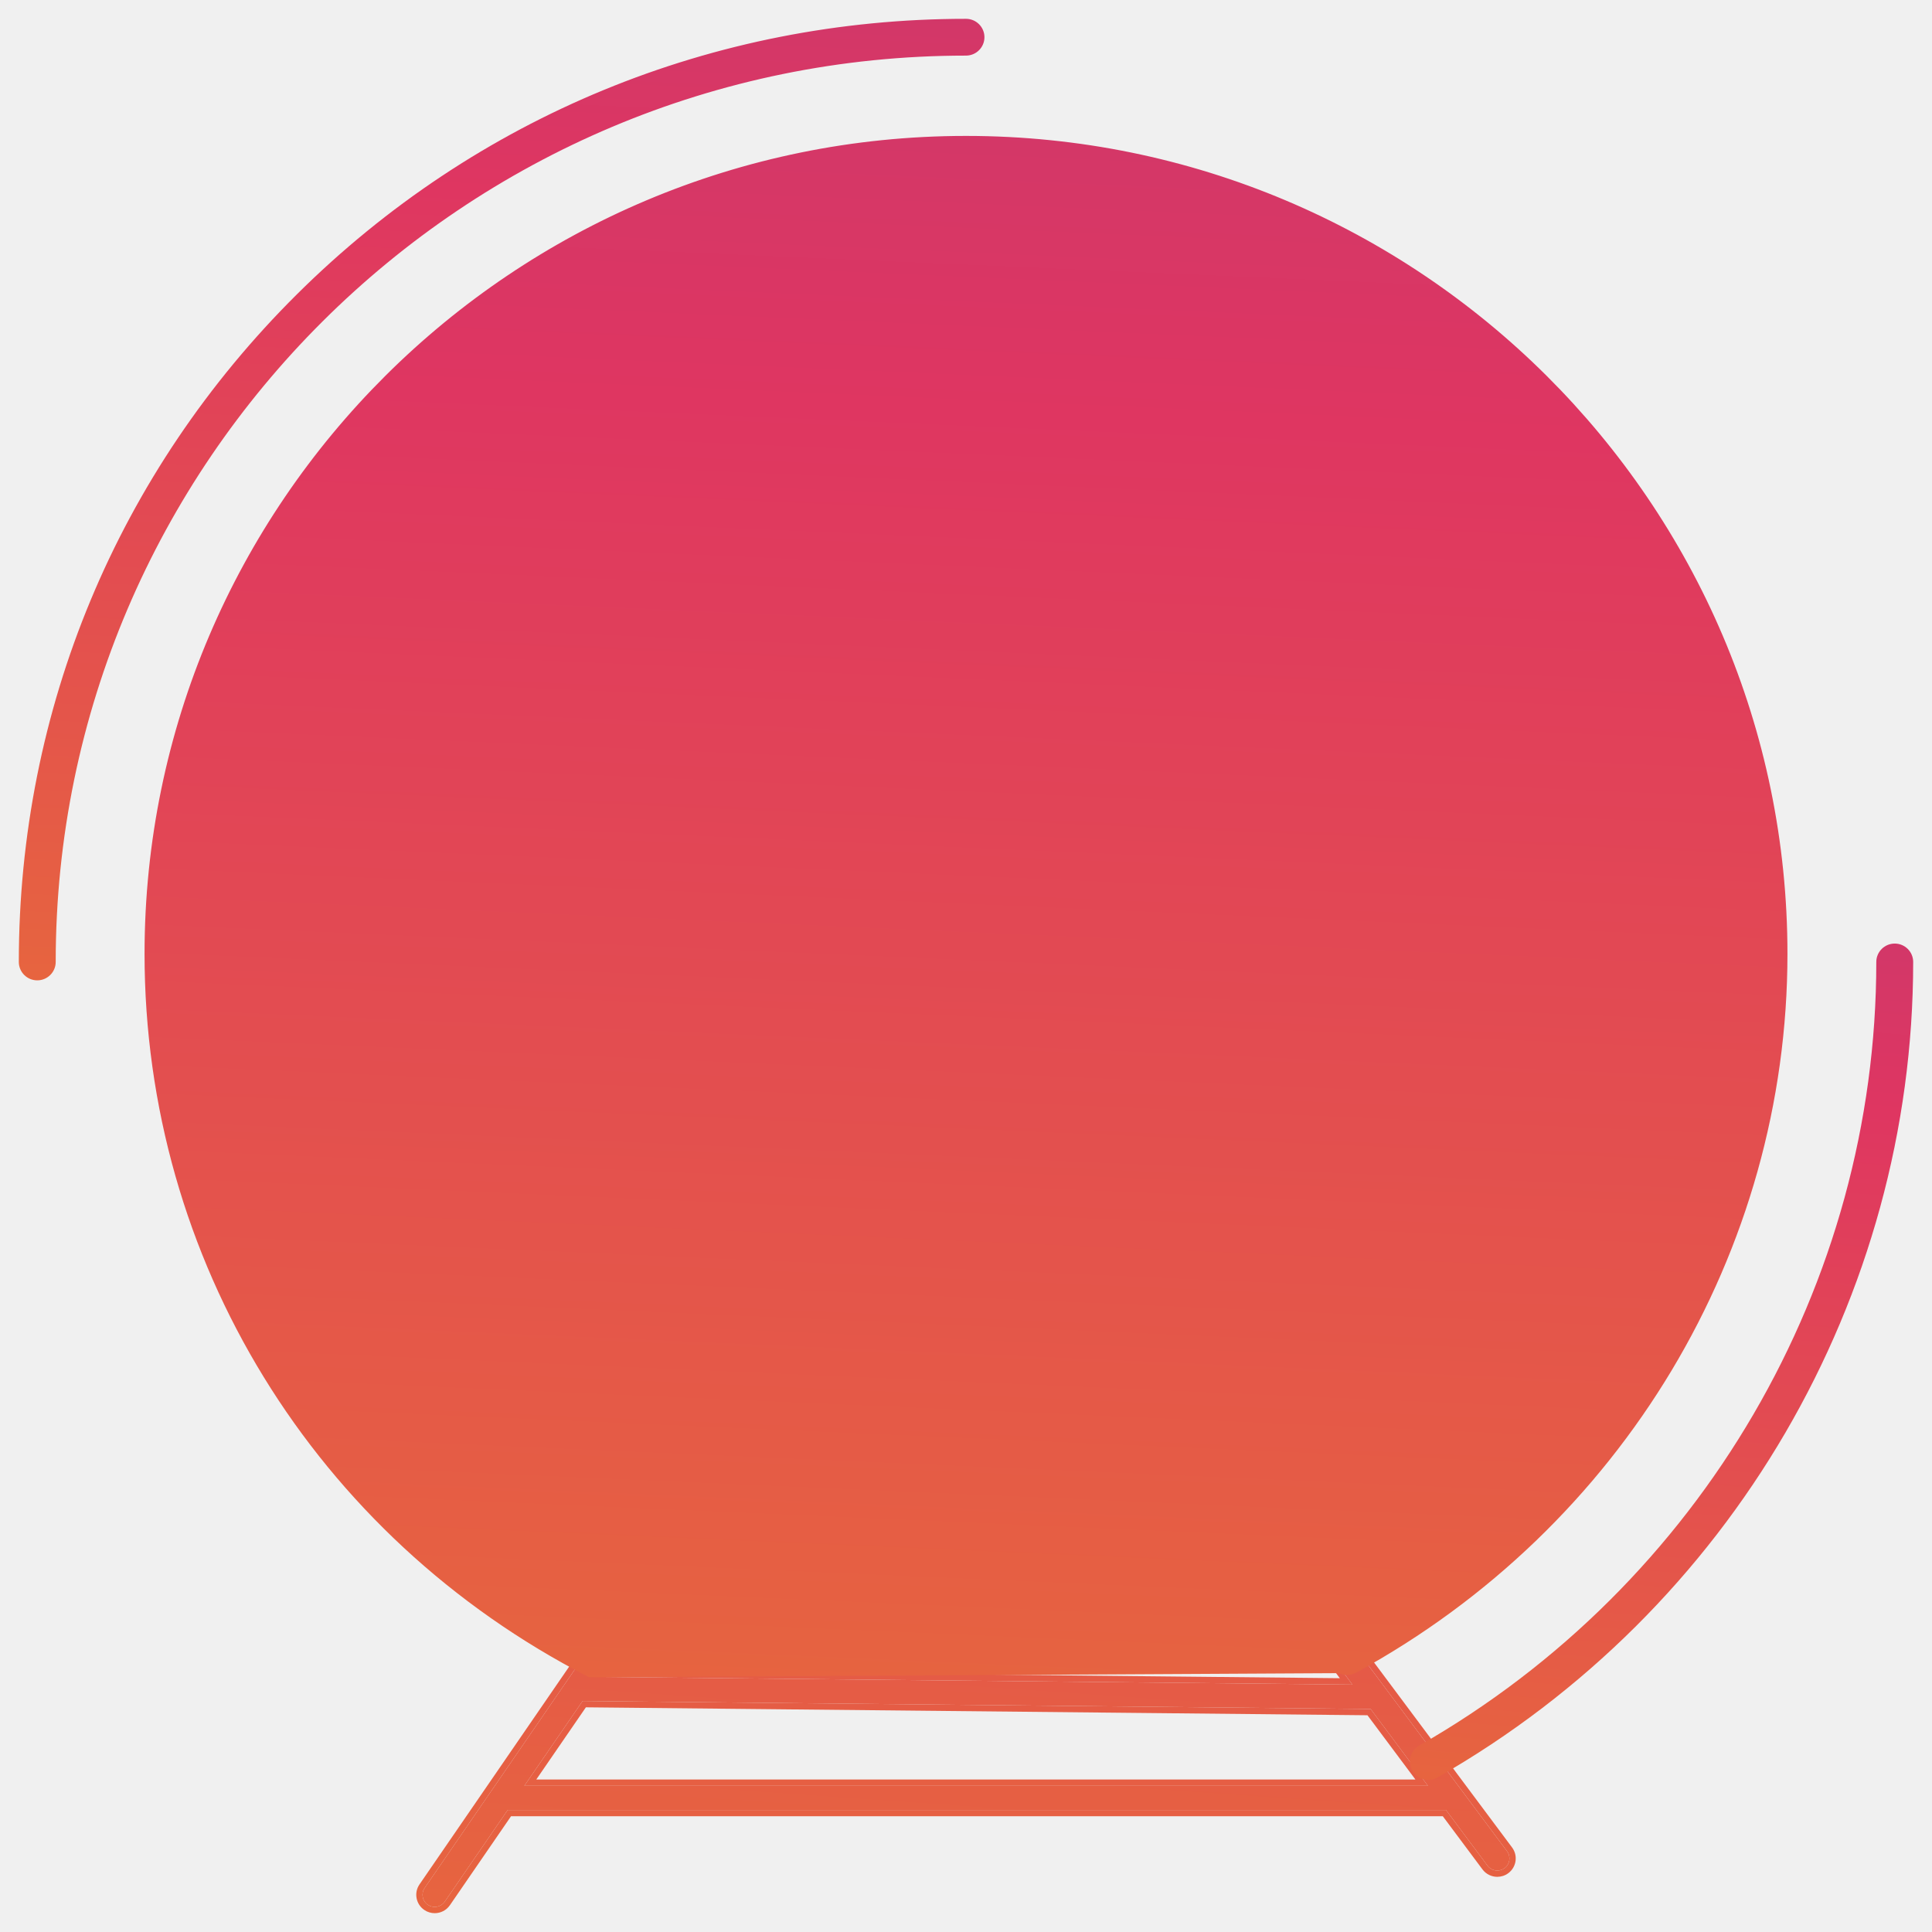
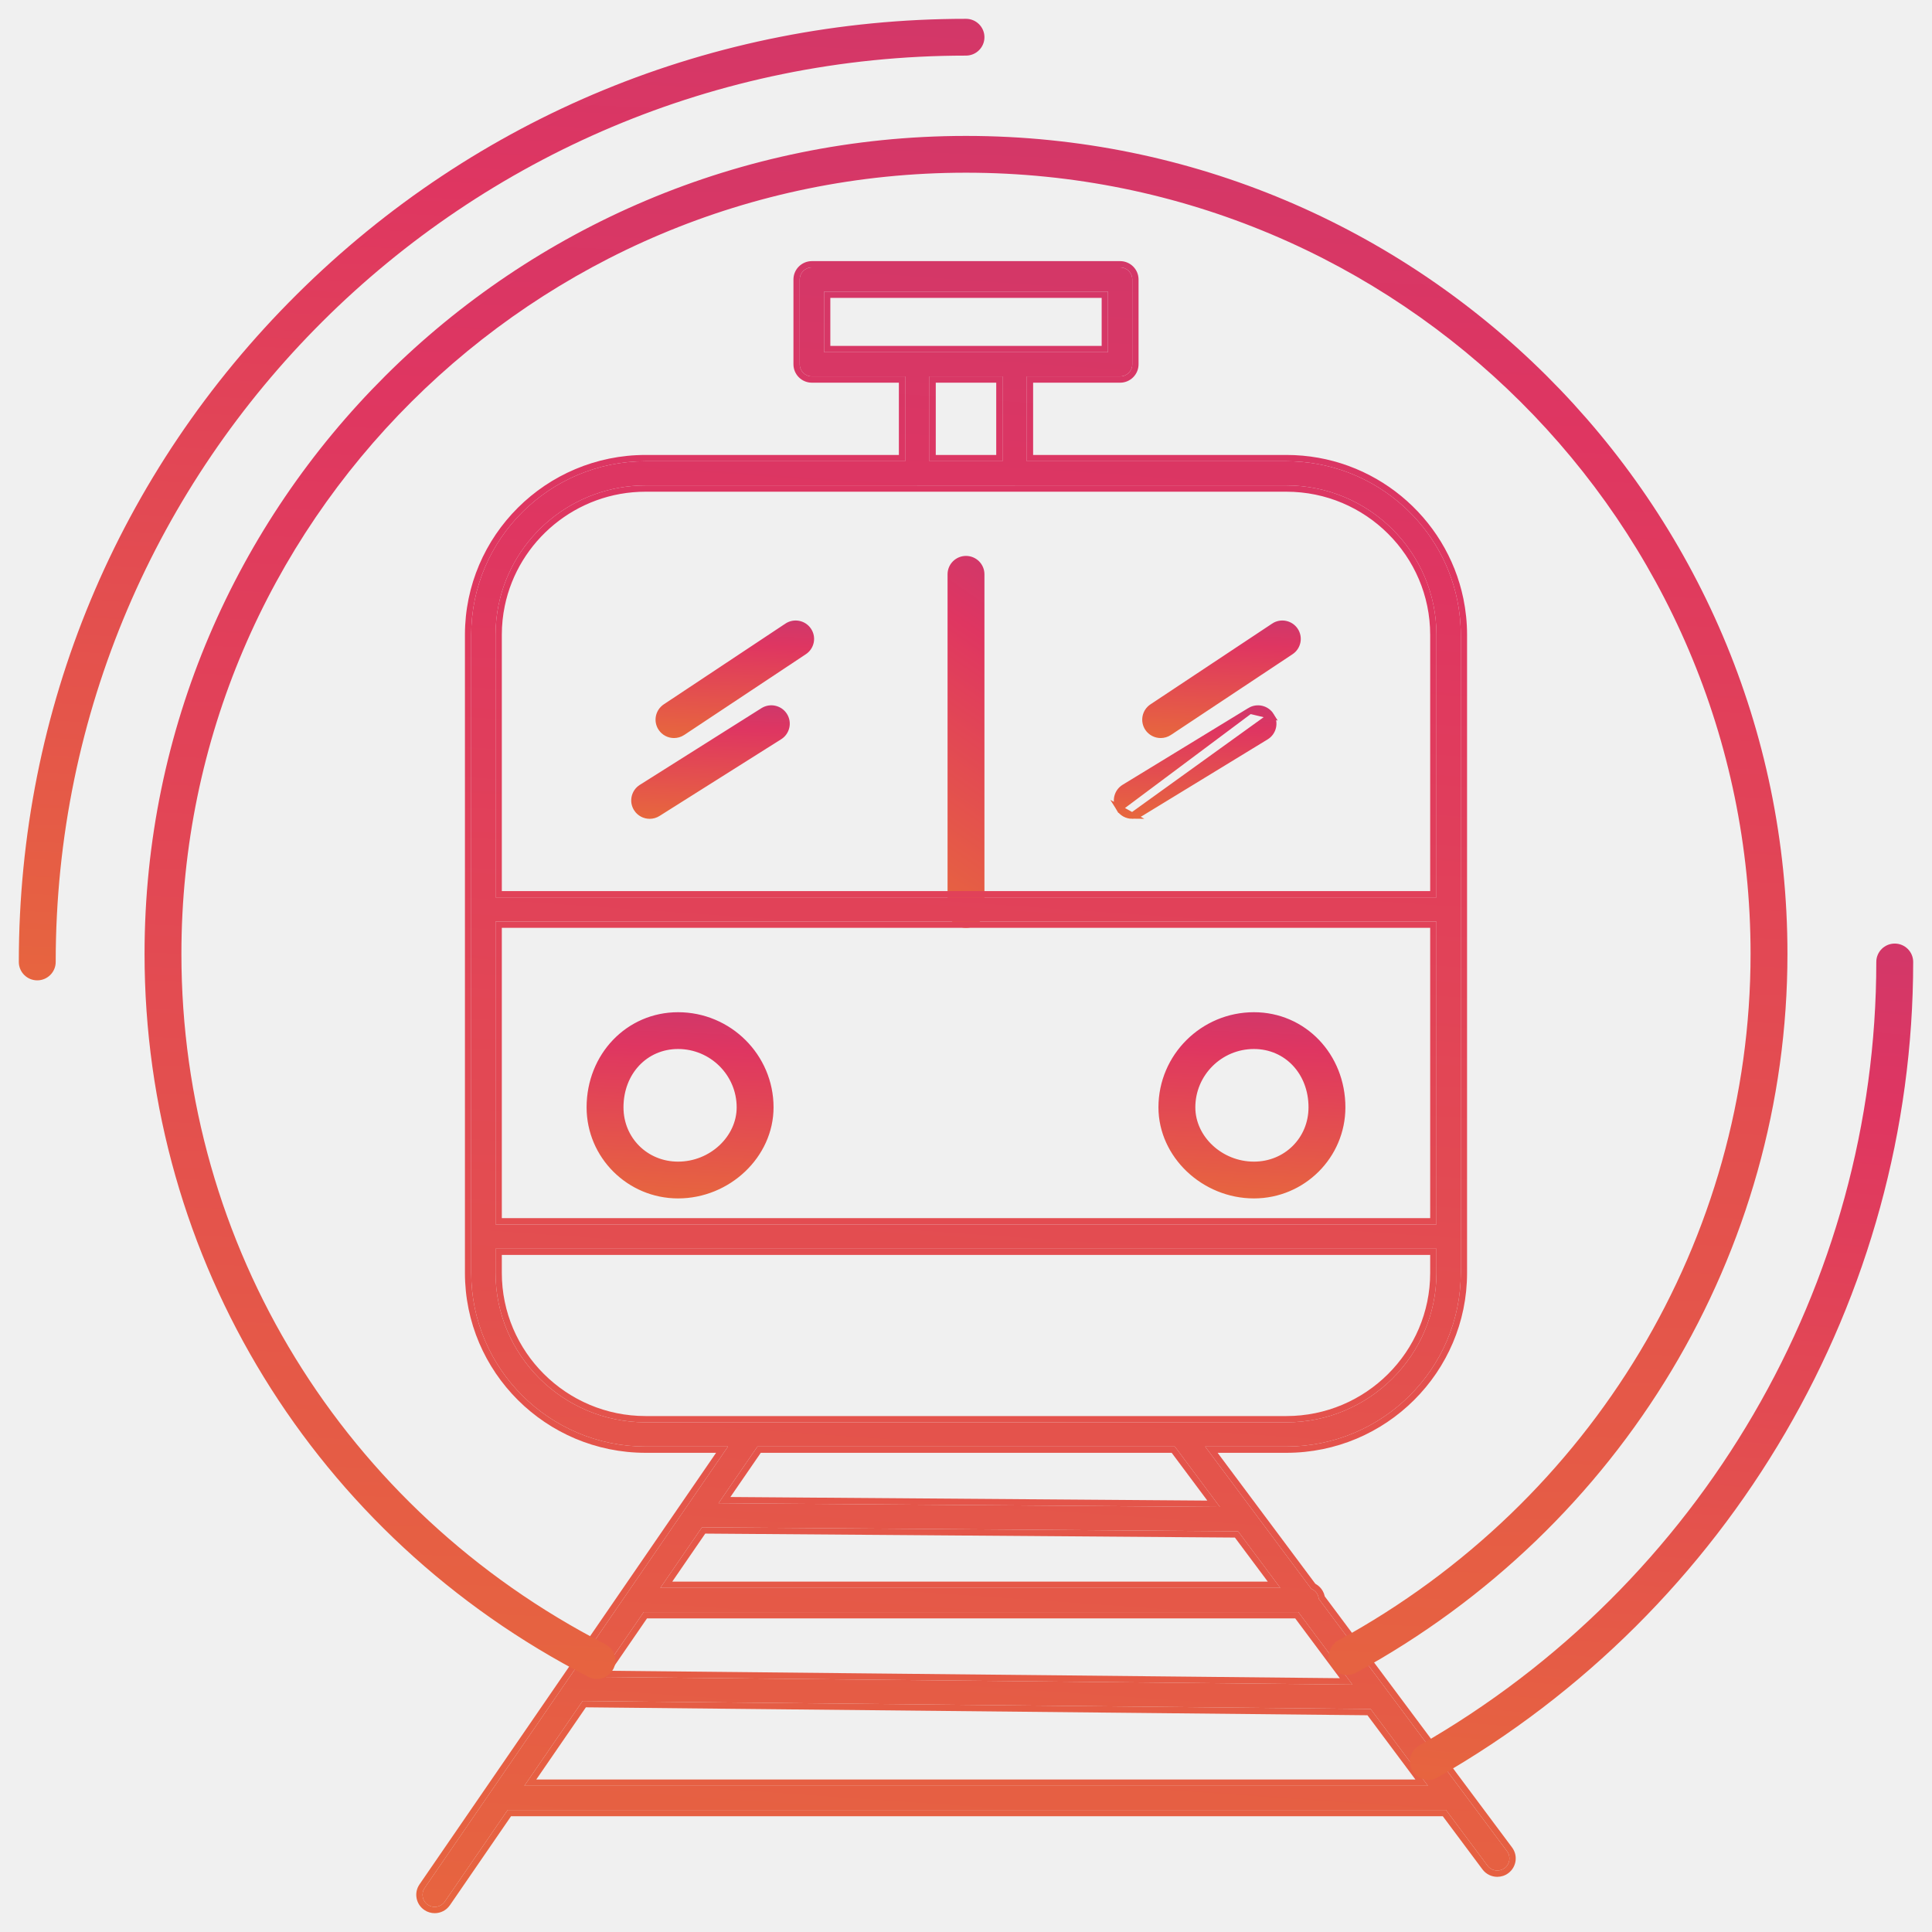
<svg xmlns="http://www.w3.org/2000/svg" width="77" height="77" viewBox="0 0 77 77" fill="none">
  <path d="M37.89 36.247C37.89 36.583 38.164 36.855 38.5 36.855C38.836 36.855 39.11 36.583 39.11 36.247C39.11 36.247 39.11 36.247 39.11 36.247L39.11 22.889C39.11 22.552 38.836 22.281 38.5 22.281C38.164 22.281 37.89 22.552 37.89 22.889V36.247Z" fill="url(#paint0_linear)" stroke="url(#paint1_linear)" stroke-width="0.25" />
  <path d="M23.504 44.133C23.504 46.066 25.084 47.638 27.024 47.638C29.015 47.638 30.705 46.04 30.705 44.133C30.705 42.111 29.053 40.467 27.024 40.467C25.046 40.467 23.504 42.084 23.504 44.133ZM24.724 44.133C24.724 42.727 25.718 41.683 27.024 41.683C28.381 41.683 29.485 42.783 29.485 44.133C29.485 45.365 28.365 46.422 27.024 46.422C25.733 46.422 24.724 45.417 24.724 44.133Z" fill="url(#paint2_linear)" stroke="url(#paint3_linear)" stroke-width="0.25" />
  <path d="M46.295 44.133C46.295 46.04 47.986 47.638 49.976 47.638C51.917 47.638 53.496 46.066 53.496 44.133C53.496 42.084 51.954 40.467 49.976 40.467C47.947 40.467 46.295 42.111 46.295 44.133ZM47.515 44.133C47.515 42.783 48.619 41.683 49.976 41.683C51.283 41.683 52.276 42.727 52.276 44.133C52.276 45.417 51.267 46.422 49.976 46.422C48.635 46.422 47.515 45.365 47.515 44.133Z" fill="url(#paint4_linear)" stroke="url(#paint5_linear)" stroke-width="0.25" />
  <path d="M26.524 28.176L26.524 28.176C26.244 28.363 26.167 28.74 26.355 29.02C26.472 29.195 26.666 29.29 26.862 29.29C26.979 29.29 27.096 29.257 27.2 29.188L32.049 25.969L32.049 25.969C32.329 25.783 32.406 25.405 32.218 25.126C32.032 24.847 31.653 24.772 31.373 24.957L31.373 24.957L26.524 28.176Z" fill="url(#paint6_linear)" stroke="url(#paint7_linear)" stroke-width="0.25" />
-   <path d="M25.377 32.226L25.377 32.227L26.218 32.415L31.067 29.357L31.067 29.357C31.352 29.177 31.437 28.802 31.257 28.518L31.257 28.518C31.076 28.234 30.7 28.15 30.415 28.329L30.415 28.329L25.566 31.387L25.566 31.387C25.282 31.567 25.197 31.943 25.377 32.226Z" fill="url(#paint8_linear)" stroke="url(#paint9_linear)" stroke-width="0.25" />
-   <path d="M45.751 29.02C45.869 29.195 46.063 29.29 46.259 29.29C46.375 29.29 46.493 29.257 46.597 29.188L46.597 29.188L51.446 25.969C51.726 25.783 51.802 25.405 51.615 25.126C51.428 24.847 51.05 24.772 50.77 24.957L50.77 24.958L45.921 28.176C45.921 28.176 45.92 28.176 45.92 28.176C45.64 28.363 45.564 28.74 45.751 29.02ZM45.751 29.02L45.855 28.951L45.751 29.02C45.751 29.02 45.751 29.02 45.751 29.02Z" fill="url(#paint10_linear)" stroke="url(#paint11_linear)" stroke-width="0.25" />
-   <path d="M44.809 31.383C44.521 31.558 44.431 31.933 44.607 32.219M44.809 31.383L44.874 31.49L44.809 31.383L44.809 31.383ZM44.809 31.383L49.819 28.325M44.607 32.219L49.885 28.432M44.607 32.219C44.722 32.407 44.923 32.509 45.128 32.509C45.236 32.509 45.346 32.48 45.446 32.42C45.446 32.42 45.446 32.42 45.446 32.42L50.456 29.362C50.744 29.187 50.834 28.812 50.658 28.526C50.482 28.24 50.106 28.15 49.819 28.325M44.607 32.219L49.885 28.432M49.819 28.325L49.885 28.432M49.819 28.325L49.819 28.325L49.885 28.432" fill="url(#paint12_linear)" stroke="url(#paint13_linear)" stroke-width="0.25" />
+   <path d="M25.377 32.226L25.377 32.227C25.493 32.409 25.691 32.509 25.893 32.509C26.004 32.509 26.117 32.479 26.218 32.415C26.218 32.415 26.218 32.415 26.218 32.415L31.067 29.357L31.067 29.357C31.352 29.177 31.437 28.802 31.257 28.518L31.257 28.518C31.076 28.234 30.7 28.15 30.415 28.329L30.415 28.329L25.566 31.387L25.566 31.387C25.282 31.567 25.197 31.943 25.377 32.226Z" fill="url(#paint8_linear)" stroke="url(#paint9_linear)" stroke-width="0.25" />
+   <path d="M50.77 24.957L50.77 24.958L45.921 28.176C45.64 28.363 45.564 28.74 45.751 29.02C45.869 29.195 46.063 29.29 46.259 29.29C46.375 29.29 46.493 29.257 46.597 29.188L46.597 29.188L51.446 25.969C51.726 25.783 51.802 25.405 51.615 25.126C51.428 24.847 51.05 24.772 50.77 24.957Z" fill="url(#paint10_linear)" stroke="url(#paint11_linear)" stroke-width="0.25" />
+   <path d="M45.128 32.509C44.923 32.509 44.722 32.407 44.607 32.219L45.128 32.509ZM45.128 32.509C45.236 32.509 45.346 32.48 45.446 32.42L50.456 29.362C50.456 29.362 50.456 29.362 50.456 29.362C50.744 29.187 50.834 28.812 50.658 28.526M45.128 32.509L50.658 28.526M50.658 28.526C50.482 28.24 50.106 28.15 49.819 28.325L50.658 28.526ZM44.809 31.383C44.521 31.558 44.431 31.933 44.607 32.219L49.819 28.325L44.809 31.383C44.809 31.383 44.809 31.383 44.809 31.383Z" fill="url(#paint12_linear)" stroke="url(#paint13_linear)" stroke-width="0.25" />
  <mask id="path-8-outside-1" maskUnits="userSpaceOnUse" x="15.84" y="9.657" width="45" height="67" fill="black">
    <rect fill="white" x="15.84" y="9.657" width="45" height="67" />
    <path fill-rule="evenodd" clip-rule="evenodd" d="M44.642 15.002H40.925V18.382H51.269C54.623 18.382 57.429 20.759 58.078 23.909C58.171 24.36 58.22 24.825 58.22 25.302V36.246V49.283V50.731C58.22 54.547 55.102 57.652 51.269 57.652H48.031L52.26 63.321C52.424 63.387 52.544 63.54 52.56 63.723L60.064 73.781C60.223 73.995 60.179 74.297 59.964 74.456C59.877 74.52 59.775 74.551 59.675 74.551C59.527 74.551 59.38 74.484 59.285 74.356L57.63 72.137H20.235L17.726 75.79C17.632 75.926 17.48 76 17.325 76C17.231 76 17.135 75.972 17.052 75.915C16.83 75.765 16.774 75.465 16.925 75.244L29.014 57.652H25.731C21.898 57.652 18.78 54.547 18.78 50.731V49.283V36.246V25.302C18.78 21.486 21.898 18.382 25.731 18.382H36.075V15.002H32.358C32.09 15.002 31.873 14.786 31.873 14.519V11.139C31.873 10.873 32.09 10.657 32.358 10.657H44.642C44.91 10.657 45.127 10.873 45.127 11.139V14.519C45.127 14.786 44.91 15.002 44.642 15.002ZM20.899 71.172H56.909L54.627 68.113L23.22 67.794L20.899 71.172ZM23.879 66.835L53.901 67.14L51.746 64.251H25.655L23.879 66.835ZM49.344 61.031L51.026 63.285H26.318L27.977 60.871C27.982 60.871 27.986 60.871 27.99 60.871L49.344 61.031ZM48.619 60.06L28.637 59.91L30.189 57.652H46.823L48.619 60.06ZM39.955 18.382H37.045V15.002H39.955V18.382ZM36.546 19.347H25.731C22.845 19.347 20.43 21.393 19.872 24.104C19.792 24.491 19.75 24.892 19.75 25.302V35.764H57.25V25.302C57.25 22.019 54.567 19.347 51.269 19.347H40.454L40.44 19.348H36.56L36.546 19.347ZM32.843 14.036H44.157V11.622H32.843V14.036ZM57.25 36.729V48.8H19.75V36.729H57.25ZM57.25 50.731V49.766H19.75V50.731C19.75 54.015 22.433 56.687 25.731 56.687H51.269C54.567 56.687 57.25 54.015 57.25 50.731Z" />
  </mask>
  <path fill-rule="evenodd" clip-rule="evenodd" d="M44.642 15.002H40.925V18.382H51.269C54.623 18.382 57.429 20.759 58.078 23.909C58.171 24.36 58.22 24.825 58.22 25.302V36.246V49.283V50.731C58.22 54.547 55.102 57.652 51.269 57.652H48.031L52.26 63.321C52.424 63.387 52.544 63.54 52.56 63.723L60.064 73.781C60.223 73.995 60.179 74.297 59.964 74.456C59.877 74.52 59.775 74.551 59.675 74.551C59.527 74.551 59.38 74.484 59.285 74.356L57.63 72.137H20.235L17.726 75.79C17.632 75.926 17.48 76 17.325 76C17.231 76 17.135 75.972 17.052 75.915C16.83 75.765 16.774 75.465 16.925 75.244L29.014 57.652H25.731C21.898 57.652 18.78 54.547 18.78 50.731V49.283V36.246V25.302C18.78 21.486 21.898 18.382 25.731 18.382H36.075V15.002H32.358C32.09 15.002 31.873 14.786 31.873 14.519V11.139C31.873 10.873 32.09 10.657 32.358 10.657H44.642C44.91 10.657 45.127 10.873 45.127 11.139V14.519C45.127 14.786 44.91 15.002 44.642 15.002ZM20.899 71.172H56.909L54.627 68.113L23.22 67.794L20.899 71.172ZM23.879 66.835L53.901 67.14L51.746 64.251H25.655L23.879 66.835ZM49.344 61.031L51.026 63.285H26.318L27.977 60.871C27.982 60.871 27.986 60.871 27.99 60.871L49.344 61.031ZM48.619 60.06L28.637 59.91L30.189 57.652H46.823L48.619 60.06ZM39.955 18.382H37.045V15.002H39.955V18.382ZM36.546 19.347H25.731C22.845 19.347 20.43 21.393 19.872 24.104C19.792 24.491 19.75 24.892 19.75 25.302V35.764H57.25V25.302C57.25 22.019 54.567 19.347 51.269 19.347H40.454L40.44 19.348H36.56L36.546 19.347ZM32.843 14.036H44.157V11.622H32.843V14.036ZM57.25 36.729V48.8H19.75V36.729H57.25ZM57.25 50.731V49.766H19.75V50.731C19.75 54.015 22.433 56.687 25.731 56.687H51.269C54.567 56.687 57.25 54.015 57.25 50.731Z" fill="url(#paint14_linear)" />
-   <path d="M40.925 15.002V14.752H40.675V15.002H40.925ZM40.925 18.382H40.675V18.632H40.925V18.382ZM58.078 23.909L57.834 23.96L58.078 23.909ZM48.031 57.652V57.402H47.532L47.831 57.802L48.031 57.652ZM52.26 63.321L52.06 63.47L52.101 63.526L52.166 63.552L52.26 63.321ZM52.56 63.723L52.312 63.746L52.318 63.816L52.36 63.873L52.56 63.723ZM60.064 73.781L59.863 73.93V73.93L60.064 73.781ZM59.964 74.456L59.815 74.255L59.815 74.255L59.964 74.456ZM59.285 74.356L59.085 74.506L59.085 74.506L59.285 74.356ZM57.63 72.137L57.83 71.988L57.755 71.887H57.63V72.137ZM20.235 72.137V71.887H20.104L20.029 71.996L20.235 72.137ZM17.726 75.79L17.931 75.931L17.932 75.931L17.726 75.79ZM17.052 75.915L16.911 76.122L16.911 76.122L17.052 75.915ZM16.925 75.244L17.131 75.386H17.131L16.925 75.244ZM29.014 57.652L29.22 57.794L29.489 57.402H29.014V57.652ZM36.075 18.382V18.632H36.325V18.382H36.075ZM36.075 15.002H36.325V14.752H36.075V15.002ZM56.909 71.172V71.422H57.408L57.11 71.022L56.909 71.172ZM20.899 71.172L20.693 71.03L20.424 71.422H20.899V71.172ZM54.627 68.113L54.828 67.964L54.754 67.864L54.63 67.863L54.627 68.113ZM23.22 67.794L23.223 67.544L23.089 67.543L23.014 67.653L23.22 67.794ZM53.901 67.14L53.899 67.39L54.404 67.395L54.102 66.99L53.901 67.14ZM23.879 66.835L23.673 66.693L23.407 67.08L23.876 67.085L23.879 66.835ZM51.746 64.251L51.946 64.102L51.871 64.001H51.746V64.251ZM25.655 64.251V64.001H25.523L25.448 64.109L25.655 64.251ZM51.026 63.285V63.535H51.524L51.226 63.136L51.026 63.285ZM49.344 61.031L49.544 60.881L49.47 60.782L49.346 60.781L49.344 61.031ZM26.318 63.285L26.112 63.144L25.843 63.535H26.318V63.285ZM27.977 60.871L27.985 60.621L27.849 60.616L27.771 60.729L27.977 60.871ZM27.99 60.871L27.988 61.121L27.988 61.121L27.99 60.871ZM28.637 59.91L28.431 59.769L28.165 60.157L28.636 60.16L28.637 59.91ZM48.619 60.06L48.617 60.31L49.12 60.313L48.819 59.91L48.619 60.06ZM30.189 57.652V57.402H30.058L29.983 57.511L30.189 57.652ZM46.823 57.652L47.023 57.503L46.948 57.402H46.823V57.652ZM37.045 18.382H36.795V18.632H37.045V18.382ZM39.955 18.382V18.632H40.205V18.382H39.955ZM37.045 15.002V14.752H36.795V15.002H37.045ZM39.955 15.002H40.205V14.752H39.955V15.002ZM36.546 19.347L36.55 19.097H36.546V19.347ZM19.872 24.104L20.117 24.154L19.872 24.104ZM19.75 35.764H19.5V36.014H19.75V35.764ZM57.25 35.764V36.014H57.5V35.764H57.25ZM40.454 19.347V19.097L40.45 19.097L40.454 19.347ZM40.44 19.348V19.598L40.443 19.598L40.44 19.348ZM36.56 19.348L36.557 19.598H36.56V19.348ZM44.157 14.036V14.286H44.407V14.036H44.157ZM32.843 14.036H32.593V14.286H32.843V14.036ZM44.157 11.622H44.407V11.372H44.157V11.622ZM32.843 11.622V11.372H32.593V11.622H32.843ZM57.25 48.8V49.05H57.5V48.8H57.25ZM57.25 36.729H57.5V36.479H57.25V36.729ZM19.75 48.8H19.5V49.05H19.75V48.8ZM19.75 36.729V36.479H19.5V36.729H19.75ZM57.25 49.766H57.5V49.516H57.25V49.766ZM19.75 49.766V49.516H19.5V49.766H19.75ZM40.925 15.252H44.642V14.752H40.925V15.252ZM41.175 18.382V15.002H40.675V18.382H41.175ZM51.269 18.132H40.925V18.632H51.269V18.132ZM58.323 23.859C57.651 20.594 54.743 18.132 51.269 18.132V18.632C54.502 18.632 57.208 20.924 57.834 23.96L58.323 23.859ZM58.47 25.302C58.47 24.808 58.419 24.326 58.323 23.859L57.834 23.96C57.923 24.393 57.97 24.842 57.97 25.302H58.47ZM58.47 36.246V25.302H57.97V36.246H58.47ZM58.47 49.283V36.246H57.97V49.283H58.47ZM58.47 50.731V49.283H57.97V50.731H58.47ZM51.269 57.902C55.239 57.902 58.47 54.687 58.47 50.731H57.97C57.97 54.408 54.965 57.402 51.269 57.402V57.902ZM48.031 57.902H51.269V57.402H48.031V57.902ZM52.46 63.171L48.231 57.503L47.831 57.802L52.06 63.47L52.46 63.171ZM52.809 63.7C52.783 63.421 52.602 63.189 52.354 63.089L52.166 63.552C52.246 63.585 52.303 63.659 52.312 63.746L52.809 63.7ZM60.264 73.631L52.761 63.574L52.36 63.873L59.863 73.93L60.264 73.631ZM60.112 74.657C60.438 74.416 60.507 73.956 60.264 73.631L59.863 73.93C59.94 74.033 59.919 74.178 59.815 74.255L60.112 74.657ZM59.675 74.801C59.827 74.801 59.981 74.754 60.112 74.657L59.815 74.255C59.773 74.286 59.724 74.301 59.675 74.301V74.801ZM59.085 74.506C59.229 74.699 59.451 74.801 59.675 74.801V74.301C59.602 74.301 59.532 74.268 59.486 74.207L59.085 74.506ZM57.429 72.287L59.085 74.506L59.486 74.207L57.83 71.988L57.429 72.287ZM20.235 72.387H57.63V71.887H20.235V72.387ZM17.932 75.931L20.441 72.279L20.029 71.996L17.52 75.648L17.932 75.931ZM17.325 76.25C17.558 76.25 17.789 76.139 17.931 75.931L17.52 75.648C17.474 75.714 17.401 75.75 17.325 75.75V76.25ZM16.911 76.122C17.037 76.208 17.182 76.25 17.325 76.25V75.75C17.279 75.75 17.233 75.737 17.192 75.709L16.911 76.122ZM16.719 75.103C16.489 75.437 16.576 75.894 16.911 76.122L17.192 75.709C17.085 75.636 17.058 75.492 17.131 75.386L16.719 75.103ZM28.808 57.511L16.719 75.103L17.131 75.386L29.22 57.794L28.808 57.511ZM25.731 57.902H29.014V57.402H25.731V57.902ZM18.53 50.731C18.53 54.687 21.761 57.902 25.731 57.902V57.402C22.035 57.402 19.03 54.408 19.03 50.731H18.53ZM18.53 49.283V50.731H19.03V49.283H18.53ZM18.53 36.246V49.283H19.03V36.246H18.53ZM18.53 25.302V36.246H19.03V25.302H18.53ZM25.731 18.132C21.761 18.132 18.53 21.347 18.53 25.302H19.03C19.03 21.625 22.035 18.632 25.731 18.632V18.132ZM36.075 18.132H25.731V18.632H36.075V18.132ZM35.825 15.002V18.382H36.325V15.002H35.825ZM32.358 15.252H36.075V14.752H32.358V15.252ZM31.623 14.519C31.623 14.925 31.953 15.252 32.358 15.252V14.752C32.227 14.752 32.123 14.647 32.123 14.519H31.623ZM31.623 11.139V14.519H32.123V11.139H31.623ZM32.358 10.407C31.953 10.407 31.623 10.734 31.623 11.139H32.123C32.123 11.012 32.227 10.907 32.358 10.907V10.407ZM44.642 10.407H32.358V10.907H44.642V10.407ZM45.377 11.139C45.377 10.734 45.047 10.407 44.642 10.407V10.907C44.773 10.907 44.877 11.012 44.877 11.139H45.377ZM45.377 14.519V11.139H44.877V14.519H45.377ZM44.642 15.252C45.047 15.252 45.377 14.925 45.377 14.519H44.877C44.877 14.647 44.773 14.752 44.642 14.752V15.252ZM56.909 70.922H20.899V71.422H56.909V70.922ZM54.427 68.263L56.709 71.321L57.11 71.022L54.828 67.964L54.427 68.263ZM23.217 68.044L54.625 68.363L54.63 67.863L23.223 67.544L23.217 68.044ZM21.105 71.313L23.426 67.936L23.014 67.653L20.693 71.03L21.105 71.313ZM53.904 66.89L23.881 66.585L23.876 67.085L53.899 67.39L53.904 66.89ZM51.546 64.4L53.701 67.29L54.102 66.99L51.946 64.102L51.546 64.4ZM25.655 64.501H51.746V64.001H25.655V64.501ZM24.085 66.977L25.861 64.392L25.448 64.109L23.673 66.693L24.085 66.977ZM51.226 63.136L49.544 60.881L49.143 61.18L50.825 63.435L51.226 63.136ZM26.318 63.535H51.026V63.035H26.318V63.535ZM27.771 60.729L26.112 63.144L26.524 63.427L28.183 61.012L27.771 60.729ZM27.992 60.621C27.99 60.621 27.988 60.621 27.985 60.621L27.969 61.121C27.975 61.121 27.982 61.121 27.988 61.121L27.992 60.621ZM49.346 60.781L27.992 60.621L27.988 61.121L49.342 61.281L49.346 60.781ZM28.636 60.16L48.617 60.31L48.621 59.81L28.639 59.66L28.636 60.16ZM29.983 57.511L28.431 59.769L28.843 60.052L30.395 57.794L29.983 57.511ZM46.823 57.402H30.189V57.902H46.823V57.402ZM48.819 59.91L47.023 57.503L46.623 57.802L48.419 60.209L48.819 59.91ZM37.045 18.632H39.955V18.132H37.045V18.632ZM36.795 15.002V18.382H37.295V15.002H36.795ZM39.955 14.752H37.045V15.252H39.955V14.752ZM40.205 18.382V15.002H39.705V18.382H40.205ZM25.731 19.597H36.546V19.097H25.731V19.597ZM20.117 24.154C20.652 21.558 22.966 19.597 25.731 19.597V19.097C22.725 19.097 20.209 21.228 19.627 24.053L20.117 24.154ZM20 25.302C20 24.909 20.04 24.525 20.117 24.154L19.627 24.053C19.544 24.457 19.5 24.875 19.5 25.302H20ZM20 35.764V25.302H19.5V35.764H20ZM57.25 35.514H19.75V36.014H57.25V35.514ZM57 25.302V35.764H57.5V25.302H57ZM51.269 19.597C54.43 19.597 57 22.158 57 25.302H57.5C57.5 21.88 54.704 19.097 51.269 19.097V19.597ZM40.454 19.597H51.269V19.097H40.454V19.597ZM40.443 19.598L40.458 19.597L40.45 19.097L40.436 19.098L40.443 19.598ZM36.56 19.598H40.44V19.098H36.56V19.598ZM36.542 19.597L36.557 19.598L36.564 19.098L36.55 19.097L36.542 19.597ZM44.157 13.786H32.843V14.286H44.157V13.786ZM43.907 11.622V14.036H44.407V11.622H43.907ZM32.843 11.872H44.157V11.372H32.843V11.872ZM33.093 14.036V11.622H32.593V14.036H33.093ZM57.5 48.8V36.729H57V48.8H57.5ZM19.75 49.05H57.25V48.55H19.75V49.05ZM19.5 36.729V48.8H20V36.729H19.5ZM57.25 36.479H19.75V36.979H57.25V36.479ZM57 49.766V50.731H57.5V49.766H57ZM19.75 50.016H57.25V49.516H19.75V50.016ZM20 50.731V49.766H19.5V50.731H20ZM25.731 56.437C22.57 56.437 20 53.876 20 50.731H19.5C19.5 54.154 22.296 56.937 25.731 56.937V56.437ZM51.269 56.437H25.731V56.937H51.269V56.437ZM57 50.731C57 53.876 54.43 56.437 51.269 56.437V56.937C54.704 56.937 57.5 54.154 57.5 50.731H57Z" fill="url(#paint15_linear)" mask="url(#path-8-outside-1)" />
-   <path d="M53.159 66.314L53.159 66.314C52.997 66.019 53.105 65.65 53.401 65.488L53.461 65.598L53.401 65.488C63.575 59.933 69.894 49.406 69.894 38.017C69.894 20.782 55.811 6.758 38.5 6.758C21.189 6.758 7.105 20.782 7.105 38.017C7.105 49.684 13.605 60.269 24.07 65.642C24.07 65.642 24.07 65.642 24.07 65.642L24.013 65.754L53.159 66.314ZM53.159 66.314C53.321 66.608 53.692 66.716 53.987 66.555L53.159 66.314ZM5.886 38.017C5.886 50.142 12.64 61.141 23.512 66.723L53.987 66.555C64.551 60.786 71.114 49.852 71.114 38.017C71.114 20.11 56.483 5.542 38.5 5.542C20.517 5.542 5.886 20.11 5.886 38.017Z" fill="url(#paint16_linear)" stroke="url(#paint17_linear)" stroke-width="0.25" />
-   <path d="M56.624 69.678C56.331 69.845 56.23 70.217 56.398 70.508C56.511 70.704 56.716 70.814 56.927 70.814C57.03 70.814 57.135 70.788 57.23 70.733L57.23 70.733C68.885 64.078 76.125 51.665 76.125 38.339C76.125 38.003 75.852 37.731 75.515 37.731C75.179 37.731 74.905 38.003 74.905 38.339C74.905 51.23 67.9 63.239 56.624 69.678ZM56.624 69.678L56.686 69.787L56.624 69.678C56.624 69.678 56.624 69.678 56.624 69.678Z" fill="url(#paint18_linear)" stroke="url(#paint19_linear)" stroke-width="0.25" />
+   <path d="M40.925 15.002V14.752H40.675V15.002H40.925ZM40.925 18.382H40.675V18.632H40.925V18.382ZM58.078 23.909L57.834 23.96L57.834 23.96L58.078 23.909ZM48.031 57.652V57.402H47.532L47.831 57.802L48.031 57.652ZM52.26 63.321L52.06 63.47L52.101 63.526L52.166 63.552L52.26 63.321ZM52.56 63.723L52.311 63.746L52.318 63.816L52.36 63.873L52.56 63.723ZM60.064 73.781L59.863 73.93L59.863 73.93L60.064 73.781ZM59.964 74.456L59.815 74.255L59.815 74.255L59.964 74.456ZM59.285 74.356L59.085 74.506L59.085 74.506L59.285 74.356ZM57.63 72.137L57.83 71.988L57.755 71.887H57.63V72.137ZM20.235 72.137V71.887H20.104L20.029 71.996L20.235 72.137ZM17.726 75.79L17.931 75.931L17.932 75.931L17.726 75.79ZM17.052 75.915L16.911 76.122L16.911 76.122L17.052 75.915ZM16.925 75.244L17.131 75.386L17.131 75.386L16.925 75.244ZM29.014 57.652L29.22 57.794L29.489 57.402H29.014V57.652ZM36.075 18.382V18.632H36.325V18.382H36.075ZM36.075 15.002H36.325V14.752H36.075V15.002ZM56.909 71.172V71.422H57.408L57.11 71.022L56.909 71.172ZM20.899 71.172L20.693 71.03L20.424 71.422H20.899V71.172ZM54.627 68.113L54.828 67.964L54.754 67.864L54.63 67.863L54.627 68.113ZM23.22 67.794L23.223 67.544L23.089 67.543L23.014 67.653L23.22 67.794ZM53.901 67.14L53.899 67.39L54.404 67.395L54.102 66.99L53.901 67.14ZM23.879 66.835L23.673 66.693L23.407 67.08L23.876 67.085L23.879 66.835ZM51.746 64.251L51.946 64.102L51.871 64.001H51.746V64.251ZM25.655 64.251V64.001H25.523L25.448 64.109L25.655 64.251ZM51.026 63.285V63.535H51.524L51.226 63.136L51.026 63.285ZM49.344 61.031L49.544 60.881L49.47 60.782L49.346 60.781L49.344 61.031ZM26.318 63.285L26.112 63.144L25.843 63.535H26.318V63.285ZM27.977 60.871L27.985 60.621L27.849 60.616L27.771 60.729L27.977 60.871ZM27.99 60.871L27.988 61.121L27.988 61.121L27.99 60.871ZM28.637 59.91L28.431 59.769L28.165 60.157L28.636 60.16L28.637 59.91ZM48.619 60.06L48.617 60.31L49.12 60.313L48.819 59.91L48.619 60.06ZM30.189 57.652V57.402H30.058L29.983 57.511L30.189 57.652ZM46.823 57.652L47.023 57.503L46.948 57.402H46.823V57.652ZM37.045 18.382H36.795V18.632H37.045V18.382ZM39.955 18.382V18.632H40.205V18.382H39.955ZM37.045 15.002V14.752H36.795V15.002H37.045ZM39.955 15.002H40.205V14.752H39.955V15.002ZM36.546 19.347L36.55 19.097H36.546V19.347ZM19.872 24.104L20.117 24.154L20.117 24.154L19.872 24.104ZM19.75 35.764H19.5V36.014H19.75V35.764ZM57.25 35.764V36.014H57.5V35.764H57.25ZM40.454 19.347V19.097L40.45 19.097L40.454 19.347ZM40.44 19.348V19.598L40.443 19.598L40.44 19.348ZM36.56 19.348L36.557 19.598H36.56V19.348ZM44.157 14.036V14.286H44.407V14.036H44.157ZM32.843 14.036H32.593V14.286H32.843V14.036ZM44.157 11.622H44.407V11.372H44.157V11.622ZM32.843 11.622V11.372H32.593V11.622H32.843ZM57.25 48.8V49.05H57.5V48.8H57.25ZM57.25 36.729H57.5V36.479H57.25V36.729ZM19.75 48.8H19.5V49.05H19.75V48.8ZM19.75 36.729V36.479H19.5V36.729H19.75ZM57.25 49.766H57.5V49.516H57.25V49.766ZM19.75 49.766V49.516H19.5V49.766H19.75ZM40.925 15.252H44.642V14.752H40.925V15.252ZM41.175 18.382V15.002H40.675V18.382H41.175ZM51.269 18.132H40.925V18.632H51.269V18.132ZM58.323 23.859C57.651 20.594 54.743 18.132 51.269 18.132V18.632C54.502 18.632 57.208 20.924 57.834 23.96L58.323 23.859ZM58.47 25.302C58.47 24.808 58.419 24.326 58.323 23.859L57.834 23.96C57.923 24.393 57.97 24.842 57.97 25.302H58.47ZM58.47 36.246V25.302H57.97V36.246H58.47ZM58.47 49.283V36.246H57.97V49.283H58.47ZM58.47 50.731V49.283H57.97V50.731H58.47ZM51.269 57.902C55.239 57.902 58.47 54.687 58.47 50.731H57.97C57.97 54.408 54.965 57.402 51.269 57.402V57.902ZM48.031 57.902H51.269V57.402H48.031V57.902ZM52.46 63.171L48.231 57.503L47.831 57.802L52.06 63.47L52.46 63.171ZM52.809 63.7C52.783 63.421 52.602 63.189 52.354 63.089L52.166 63.552C52.246 63.585 52.303 63.659 52.311 63.746L52.809 63.7ZM60.264 73.631L52.761 63.574L52.36 63.873L59.863 73.93L60.264 73.631ZM60.112 74.657C60.438 74.416 60.507 73.956 60.264 73.631L59.863 73.93C59.94 74.033 59.919 74.178 59.815 74.255L60.112 74.657ZM59.675 74.801C59.827 74.801 59.981 74.754 60.112 74.657L59.815 74.255C59.773 74.286 59.724 74.301 59.675 74.301V74.801ZM59.085 74.506C59.229 74.699 59.451 74.801 59.675 74.801V74.301C59.602 74.301 59.532 74.268 59.486 74.207L59.085 74.506ZM57.429 72.287L59.085 74.506L59.486 74.207L57.83 71.988L57.429 72.287ZM20.235 72.387H57.63V71.887H20.235V72.387ZM17.932 75.931L20.441 72.279L20.029 71.996L17.52 75.648L17.932 75.931ZM17.325 76.25C17.558 76.25 17.789 76.139 17.931 75.931L17.52 75.648C17.474 75.714 17.401 75.75 17.325 75.75V76.25ZM16.911 76.122C17.037 76.208 17.182 76.25 17.325 76.25V75.75C17.279 75.75 17.233 75.737 17.192 75.709L16.911 76.122ZM16.719 75.103C16.489 75.437 16.576 75.894 16.911 76.122L17.192 75.709C17.085 75.636 17.058 75.492 17.131 75.386L16.719 75.103ZM28.808 57.511L16.719 75.103L17.131 75.386L29.22 57.794L28.808 57.511ZM25.731 57.902H29.014V57.402H25.731V57.902ZM18.53 50.731C18.53 54.687 21.761 57.902 25.731 57.902V57.402C22.035 57.402 19.03 54.408 19.03 50.731H18.53ZM18.53 49.283V50.731H19.03V49.283H18.53ZM18.53 36.246V49.283H19.03V36.246H18.53ZM18.53 25.302V36.246H19.03V25.302H18.53ZM25.731 18.132C21.761 18.132 18.53 21.347 18.53 25.302H19.03C19.03 21.625 22.035 18.632 25.731 18.632V18.132ZM36.075 18.132H25.731V18.632H36.075V18.132ZM35.825 15.002V18.382H36.325V15.002H35.825ZM32.358 15.252H36.075V14.752H32.358V15.252ZM31.623 14.519C31.623 14.925 31.953 15.252 32.358 15.252V14.752C32.227 14.752 32.123 14.647 32.123 14.519H31.623ZM31.623 11.139V14.519H32.123V11.139H31.623ZM32.358 10.407C31.953 10.407 31.623 10.734 31.623 11.139H32.123C32.123 11.012 32.227 10.907 32.358 10.907V10.407ZM44.642 10.407H32.358V10.907H44.642V10.407ZM45.377 11.139C45.377 10.734 45.047 10.407 44.642 10.407V10.907C44.773 10.907 44.877 11.012 44.877 11.139H45.377ZM45.377 14.519V11.139H44.877V14.519H45.377ZM44.642 15.252C45.047 15.252 45.377 14.925 45.377 14.519H44.877C44.877 14.647 44.773 14.752 44.642 14.752V15.252ZM56.909 70.922H20.899V71.422H56.909V70.922ZM54.427 68.263L56.709 71.321L57.11 71.022L54.828 67.964L54.427 68.263ZM23.217 68.044L54.625 68.363L54.63 67.863L23.223 67.544L23.217 68.044ZM21.105 71.313L23.426 67.936L23.014 67.653L20.693 71.03L21.105 71.313ZM53.904 66.89L23.881 66.585L23.876 67.085L53.899 67.39L53.904 66.89ZM51.546 64.4L53.701 67.29L54.102 66.99L51.946 64.102L51.546 64.4ZM25.655 64.501H51.746V64.001H25.655V64.501ZM24.085 66.977L25.861 64.392L25.448 64.109L23.673 66.693L24.085 66.977ZM51.226 63.136L49.544 60.881L49.143 61.18L50.825 63.435L51.226 63.136ZM26.318 63.535H51.026V63.035H26.318V63.535ZM27.771 60.729L26.112 63.144L26.524 63.427L28.183 61.012L27.771 60.729ZM27.992 60.621C27.99 60.621 27.988 60.621 27.985 60.621L27.969 61.121C27.975 61.121 27.982 61.121 27.988 61.121L27.992 60.621ZM49.346 60.781L27.992 60.621L27.988 61.121L49.342 61.281L49.346 60.781ZM28.636 60.16L48.617 60.31L48.621 59.81L28.639 59.66L28.636 60.16ZM29.983 57.511L28.431 59.769L28.843 60.052L30.395 57.794L29.983 57.511ZM46.823 57.402H30.189V57.902H46.823V57.402ZM48.819 59.91L47.023 57.503L46.623 57.802L48.419 60.209L48.819 59.91ZM37.045 18.632H39.955V18.132H37.045V18.632ZM36.795 15.002V18.382H37.295V15.002H36.795ZM39.955 14.752H37.045V15.252H39.955V14.752ZM40.205 18.382V15.002H39.705V18.382H40.205ZM25.731 19.597H36.546V19.097H25.731V19.597ZM20.117 24.154C20.652 21.558 22.966 19.597 25.731 19.597V19.097C22.725 19.097 20.209 21.228 19.627 24.053L20.117 24.154ZM20 25.302C20 24.909 20.04 24.525 20.117 24.154L19.627 24.053C19.544 24.457 19.5 24.875 19.5 25.302H20ZM20 35.764V25.302H19.5V35.764H20ZM57.25 35.514H19.75V36.014H57.25V35.514ZM57 25.302V35.764H57.5V25.302H57ZM51.269 19.597C54.43 19.597 57 22.158 57 25.302H57.5C57.5 21.88 54.704 19.097 51.269 19.097V19.597ZM40.454 19.597H51.269V19.097H40.454V19.597ZM40.443 19.598L40.458 19.597L40.45 19.097L40.436 19.098L40.443 19.598ZM36.56 19.598H40.44V19.098H36.56V19.598ZM36.542 19.597L36.557 19.598L36.564 19.098L36.55 19.097L36.542 19.597ZM44.157 13.786H32.843V14.286H44.157V13.786ZM43.907 11.622V14.036H44.407V11.622H43.907ZM32.843 11.872H44.157V11.372H32.843V11.872ZM33.093 14.036V11.622H32.593V14.036H33.093ZM57.5 48.8V36.729H57V48.8H57.5ZM19.75 49.05H57.25V48.55H19.75V49.05ZM19.5 36.729V48.8H20V36.729H19.5ZM57.25 36.479H19.75V36.979H57.25V36.479ZM57 49.766V50.731H57.5V49.766H57ZM19.75 50.016H57.25V49.516H19.75V50.016ZM20 50.731V49.766H19.5V50.731H20ZM25.731 56.437C22.57 56.437 20 53.876 20 50.731H19.5C19.5 54.154 22.296 56.937 25.731 56.937V56.437ZM51.269 56.437H25.731V56.937H51.269V56.437ZM57 50.731C57 53.876 54.43 56.437 51.269 56.437V56.937C54.704 56.937 57.5 54.154 57.5 50.731H57Z" fill="url(#paint15_linear)" mask="url(#path-8-outside-1)" />
+   <path d="M53.159 66.314L53.159 66.314C52.997 66.019 53.105 65.65 53.401 65.488L53.461 65.598L53.401 65.488C63.575 59.933 69.894 49.406 69.894 38.017C69.894 20.782 55.811 6.758 38.5 6.758C21.189 6.758 7.105 20.782 7.105 38.017C7.105 49.684 13.605 60.269 24.07 65.642C24.369 65.796 24.488 66.162 24.333 66.461L24.333 66.461C24.224 66.671 24.011 66.79 23.791 66.79C23.697 66.79 23.601 66.769 23.511 66.722C12.64 61.141 5.886 50.142 5.886 38.017C5.886 20.11 20.517 5.542 38.5 5.542C56.483 5.542 71.114 20.11 71.114 38.017C71.114 49.852 64.551 60.786 53.987 66.555L53.159 66.314ZM53.159 66.314C53.321 66.608 53.692 66.716 53.987 66.555L53.159 66.314Z" fill="url(#paint16_linear)" stroke="url(#paint17_linear)" stroke-width="0.25" />
+   <path d="M57.23 70.733L57.23 70.733C68.885 64.078 76.125 51.665 76.125 38.339C76.125 38.003 75.852 37.731 75.515 37.731C75.179 37.731 74.905 38.003 74.905 38.339C74.905 51.23 67.9 63.239 56.624 69.678C56.331 69.845 56.23 70.217 56.398 70.508C56.511 70.704 56.717 70.814 56.927 70.814C57.03 70.814 57.135 70.788 57.23 70.733Z" fill="url(#paint18_linear)" stroke="url(#paint19_linear)" stroke-width="0.25" />
  <path d="M0.875 38.339C0.875 38.675 1.149 38.947 1.485 38.947C1.821 38.947 2.095 38.675 2.095 38.339C2.095 18.352 18.426 2.091 38.5 2.091C38.836 2.091 39.11 1.819 39.11 1.483C39.11 1.147 38.836 0.875 38.5 0.875C28.47 0.875 19.031 4.76 11.925 11.815C4.799 18.889 0.875 28.309 0.875 38.339Z" fill="url(#paint20_linear)" stroke="url(#paint21_linear)" stroke-width="0.25" />
  <defs>
    <linearGradient id="paint0_linear" x1="38.463" y1="50.169" x2="56.317" y2="24.128" gradientUnits="userSpaceOnUse">
      <stop stop-color="#F3B341" />
      <stop offset="0.006" stop-color="#F3B341" />
      <stop offset="0.199" stop-color="#EB8740" />
      <stop offset="0.33" stop-color="#E7663E" />
      <stop offset="0.66" stop-color="#DF3661" />
      <stop offset="0.732" stop-color="#D33768" />
      <stop offset="0.874" stop-color="#B4387A" />
      <stop offset="1" stop-color="#943A8C" />
    </linearGradient>
    <linearGradient id="paint1_linear" x1="38.463" y1="50.169" x2="56.317" y2="24.128" gradientUnits="userSpaceOnUse">
      <stop stop-color="#F3B341" />
      <stop offset="0.006" stop-color="#F3B341" />
      <stop offset="0.199" stop-color="#EB8740" />
      <stop offset="0.33" stop-color="#E7663E" />
      <stop offset="0.66" stop-color="#DF3661" />
      <stop offset="0.732" stop-color="#D33768" />
      <stop offset="0.874" stop-color="#B4387A" />
      <stop offset="1" stop-color="#943A8C" />
    </linearGradient>
    <linearGradient id="paint2_linear" x1="26.837" y1="54.006" x2="27.69" y2="35.549" gradientUnits="userSpaceOnUse">
      <stop stop-color="#F3B341" />
      <stop offset="0.006" stop-color="#F3B341" />
      <stop offset="0.199" stop-color="#EB8740" />
      <stop offset="0.33" stop-color="#E7663E" />
      <stop offset="0.66" stop-color="#DF3661" />
      <stop offset="0.732" stop-color="#D33768" />
      <stop offset="0.874" stop-color="#B4387A" />
      <stop offset="1" stop-color="#943A8C" />
    </linearGradient>
    <linearGradient id="paint3_linear" x1="26.837" y1="54.006" x2="27.69" y2="35.549" gradientUnits="userSpaceOnUse">
      <stop stop-color="#F3B341" />
      <stop offset="0.006" stop-color="#F3B341" />
      <stop offset="0.199" stop-color="#EB8740" />
      <stop offset="0.33" stop-color="#E7663E" />
      <stop offset="0.66" stop-color="#DF3661" />
      <stop offset="0.732" stop-color="#D33768" />
      <stop offset="0.874" stop-color="#B4387A" />
      <stop offset="1" stop-color="#943A8C" />
    </linearGradient>
    <linearGradient id="paint4_linear" x1="49.628" y1="54.006" x2="50.481" y2="35.549" gradientUnits="userSpaceOnUse">
      <stop stop-color="#F3B341" />
      <stop offset="0.006" stop-color="#F3B341" />
      <stop offset="0.199" stop-color="#EB8740" />
      <stop offset="0.33" stop-color="#E7663E" />
      <stop offset="0.66" stop-color="#DF3661" />
      <stop offset="0.732" stop-color="#D33768" />
      <stop offset="0.874" stop-color="#B4387A" />
      <stop offset="1" stop-color="#943A8C" />
    </linearGradient>
    <linearGradient id="paint5_linear" x1="49.628" y1="54.006" x2="50.481" y2="35.549" gradientUnits="userSpaceOnUse">
      <stop stop-color="#F3B341" />
      <stop offset="0.006" stop-color="#F3B341" />
      <stop offset="0.199" stop-color="#EB8740" />
      <stop offset="0.33" stop-color="#E7663E" />
      <stop offset="0.66" stop-color="#DF3661" />
      <stop offset="0.732" stop-color="#D33768" />
      <stop offset="0.874" stop-color="#B4387A" />
      <stop offset="1" stop-color="#943A8C" />
    </linearGradient>
    <linearGradient id="paint6_linear" x1="29.063" y1="33.091" x2="29.436" y2="21.92" gradientUnits="userSpaceOnUse">
      <stop stop-color="#F3B341" />
      <stop offset="0.006" stop-color="#F3B341" />
      <stop offset="0.199" stop-color="#EB8740" />
      <stop offset="0.33" stop-color="#E7663E" />
      <stop offset="0.66" stop-color="#DF3661" />
      <stop offset="0.732" stop-color="#D33768" />
      <stop offset="0.874" stop-color="#B4387A" />
      <stop offset="1" stop-color="#943A8C" />
    </linearGradient>
    <linearGradient id="paint7_linear" x1="29.063" y1="33.091" x2="29.436" y2="21.92" gradientUnits="userSpaceOnUse">
      <stop stop-color="#F3B341" />
      <stop offset="0.006" stop-color="#F3B341" />
      <stop offset="0.199" stop-color="#EB8740" />
      <stop offset="0.33" stop-color="#E7663E" />
      <stop offset="0.66" stop-color="#DF3661" />
      <stop offset="0.732" stop-color="#D33768" />
      <stop offset="0.874" stop-color="#B4387A" />
      <stop offset="1" stop-color="#943A8C" />
    </linearGradient>
    <linearGradient id="paint8_linear" x1="28.093" y1="36.16" x2="28.438" y2="25.416" gradientUnits="userSpaceOnUse">
      <stop stop-color="#F3B341" />
      <stop offset="0.006" stop-color="#F3B341" />
      <stop offset="0.199" stop-color="#EB8740" />
      <stop offset="0.33" stop-color="#E7663E" />
      <stop offset="0.66" stop-color="#DF3661" />
      <stop offset="0.732" stop-color="#D33768" />
      <stop offset="0.874" stop-color="#B4387A" />
      <stop offset="1" stop-color="#943A8C" />
    </linearGradient>
    <linearGradient id="paint9_linear" x1="28.093" y1="36.16" x2="28.438" y2="25.416" gradientUnits="userSpaceOnUse">
      <stop stop-color="#F3B341" />
      <stop offset="0.006" stop-color="#F3B341" />
      <stop offset="0.199" stop-color="#EB8740" />
      <stop offset="0.33" stop-color="#E7663E" />
      <stop offset="0.66" stop-color="#DF3661" />
      <stop offset="0.732" stop-color="#D33768" />
      <stop offset="0.874" stop-color="#B4387A" />
      <stop offset="1" stop-color="#943A8C" />
    </linearGradient>
    <linearGradient id="paint10_linear" x1="48.459" y1="33.091" x2="48.832" y2="21.92" gradientUnits="userSpaceOnUse">
      <stop stop-color="#F3B341" />
      <stop offset="0.006" stop-color="#F3B341" />
      <stop offset="0.199" stop-color="#EB8740" />
      <stop offset="0.33" stop-color="#E7663E" />
      <stop offset="0.66" stop-color="#DF3661" />
      <stop offset="0.732" stop-color="#D33768" />
      <stop offset="0.874" stop-color="#B4387A" />
      <stop offset="1" stop-color="#943A8C" />
    </linearGradient>
    <linearGradient id="paint11_linear" x1="48.459" y1="33.091" x2="48.832" y2="21.92" gradientUnits="userSpaceOnUse">
      <stop stop-color="#F3B341" />
      <stop offset="0.006" stop-color="#F3B341" />
      <stop offset="0.199" stop-color="#EB8740" />
      <stop offset="0.33" stop-color="#E7663E" />
      <stop offset="0.66" stop-color="#DF3661" />
      <stop offset="0.732" stop-color="#D33768" />
      <stop offset="0.874" stop-color="#B4387A" />
      <stop offset="1" stop-color="#943A8C" />
    </linearGradient>
    <linearGradient id="paint12_linear" x1="47.403" y1="36.16" x2="47.738" y2="25.416" gradientUnits="userSpaceOnUse">
      <stop stop-color="#F3B341" />
      <stop offset="0.006" stop-color="#F3B341" />
      <stop offset="0.199" stop-color="#EB8740" />
      <stop offset="0.33" stop-color="#E7663E" />
      <stop offset="0.66" stop-color="#DF3661" />
      <stop offset="0.732" stop-color="#D33768" />
      <stop offset="0.874" stop-color="#B4387A" />
      <stop offset="1" stop-color="#943A8C" />
    </linearGradient>
    <linearGradient id="paint13_linear" x1="47.403" y1="36.16" x2="47.738" y2="25.416" gradientUnits="userSpaceOnUse">
      <stop stop-color="#F3B341" />
      <stop offset="0.006" stop-color="#F3B341" />
      <stop offset="0.199" stop-color="#EB8740" />
      <stop offset="0.33" stop-color="#E7663E" />
      <stop offset="0.66" stop-color="#DF3661" />
      <stop offset="0.732" stop-color="#D33768" />
      <stop offset="0.874" stop-color="#B4387A" />
      <stop offset="1" stop-color="#943A8C" />
    </linearGradient>
    <linearGradient id="paint14_linear" x1="36.834" y1="137.308" x2="49.003" y2="-36.478" gradientUnits="userSpaceOnUse">
      <stop stop-color="#F3B341" />
      <stop offset="0.006" stop-color="#F3B341" />
      <stop offset="0.199" stop-color="#EB8740" />
      <stop offset="0.33" stop-color="#E7663E" />
      <stop offset="0.66" stop-color="#DF3661" />
      <stop offset="0.732" stop-color="#D33768" />
      <stop offset="0.874" stop-color="#B4387A" />
      <stop offset="1" stop-color="#943A8C" />
    </linearGradient>
    <linearGradient id="paint15_linear" x1="36.834" y1="137.308" x2="49.003" y2="-36.478" gradientUnits="userSpaceOnUse">
      <stop stop-color="#F3B341" />
      <stop offset="0.006" stop-color="#F3B341" />
      <stop offset="0.199" stop-color="#EB8740" />
      <stop offset="0.33" stop-color="#E7663E" />
      <stop offset="0.66" stop-color="#DF3661" />
      <stop offset="0.732" stop-color="#D33768" />
      <stop offset="0.874" stop-color="#B4387A" />
      <stop offset="1" stop-color="#943A8C" />
    </linearGradient>
    <linearGradient id="paint16_linear" x1="36.001" y1="123.897" x2="43.092" y2="-38.82" gradientUnits="userSpaceOnUse">
      <stop stop-color="#F3B341" />
      <stop offset="0.006" stop-color="#F3B341" />
      <stop offset="0.199" stop-color="#EB8740" />
      <stop offset="0.33" stop-color="#E7663E" />
      <stop offset="0.66" stop-color="#DF3661" />
      <stop offset="0.732" stop-color="#D33768" />
      <stop offset="0.874" stop-color="#B4387A" />
      <stop offset="1" stop-color="#943A8C" />
    </linearGradient>
    <linearGradient id="paint17_linear" x1="36.001" y1="123.897" x2="43.092" y2="-38.82" gradientUnits="userSpaceOnUse">
      <stop stop-color="#F3B341" />
      <stop offset="0.006" stop-color="#F3B341" />
      <stop offset="0.199" stop-color="#EB8740" />
      <stop offset="0.33" stop-color="#E7663E" />
      <stop offset="0.66" stop-color="#DF3661" />
      <stop offset="0.732" stop-color="#D33768" />
      <stop offset="0.874" stop-color="#B4387A" />
      <stop offset="1" stop-color="#943A8C" />
    </linearGradient>
    <linearGradient id="paint18_linear" x1="65.469" y1="101.494" x2="72.266" y2="14.274" gradientUnits="userSpaceOnUse">
      <stop stop-color="#F3B341" />
      <stop offset="0.006" stop-color="#F3B341" />
      <stop offset="0.199" stop-color="#EB8740" />
      <stop offset="0.33" stop-color="#E7663E" />
      <stop offset="0.66" stop-color="#DF3661" />
      <stop offset="0.732" stop-color="#D33768" />
      <stop offset="0.874" stop-color="#B4387A" />
      <stop offset="1" stop-color="#943A8C" />
    </linearGradient>
    <linearGradient id="paint19_linear" x1="65.469" y1="101.494" x2="72.266" y2="14.274" gradientUnits="userSpaceOnUse">
      <stop stop-color="#F3B341" />
      <stop offset="0.006" stop-color="#F3B341" />
      <stop offset="0.199" stop-color="#EB8740" />
      <stop offset="0.33" stop-color="#E7663E" />
      <stop offset="0.66" stop-color="#DF3661" />
      <stop offset="0.732" stop-color="#D33768" />
      <stop offset="0.874" stop-color="#B4387A" />
      <stop offset="1" stop-color="#943A8C" />
    </linearGradient>
    <linearGradient id="paint20_linear" x1="18.532" y1="74.308" x2="23.194" y2="-26.56" gradientUnits="userSpaceOnUse">
      <stop stop-color="#F3B341" />
      <stop offset="0.006" stop-color="#F3B341" />
      <stop offset="0.199" stop-color="#EB8740" />
      <stop offset="0.33" stop-color="#E7663E" />
      <stop offset="0.66" stop-color="#DF3661" />
      <stop offset="0.732" stop-color="#D33768" />
      <stop offset="0.874" stop-color="#B4387A" />
      <stop offset="1" stop-color="#943A8C" />
    </linearGradient>
    <linearGradient id="paint21_linear" x1="18.532" y1="74.308" x2="23.194" y2="-26.56" gradientUnits="userSpaceOnUse">
      <stop stop-color="#F3B341" />
      <stop offset="0.006" stop-color="#F3B341" />
      <stop offset="0.199" stop-color="#EB8740" />
      <stop offset="0.33" stop-color="#E7663E" />
      <stop offset="0.66" stop-color="#DF3661" />
      <stop offset="0.732" stop-color="#D33768" />
      <stop offset="0.874" stop-color="#B4387A" />
      <stop offset="1" stop-color="#943A8C" />
    </linearGradient>
  </defs>
</svg>
